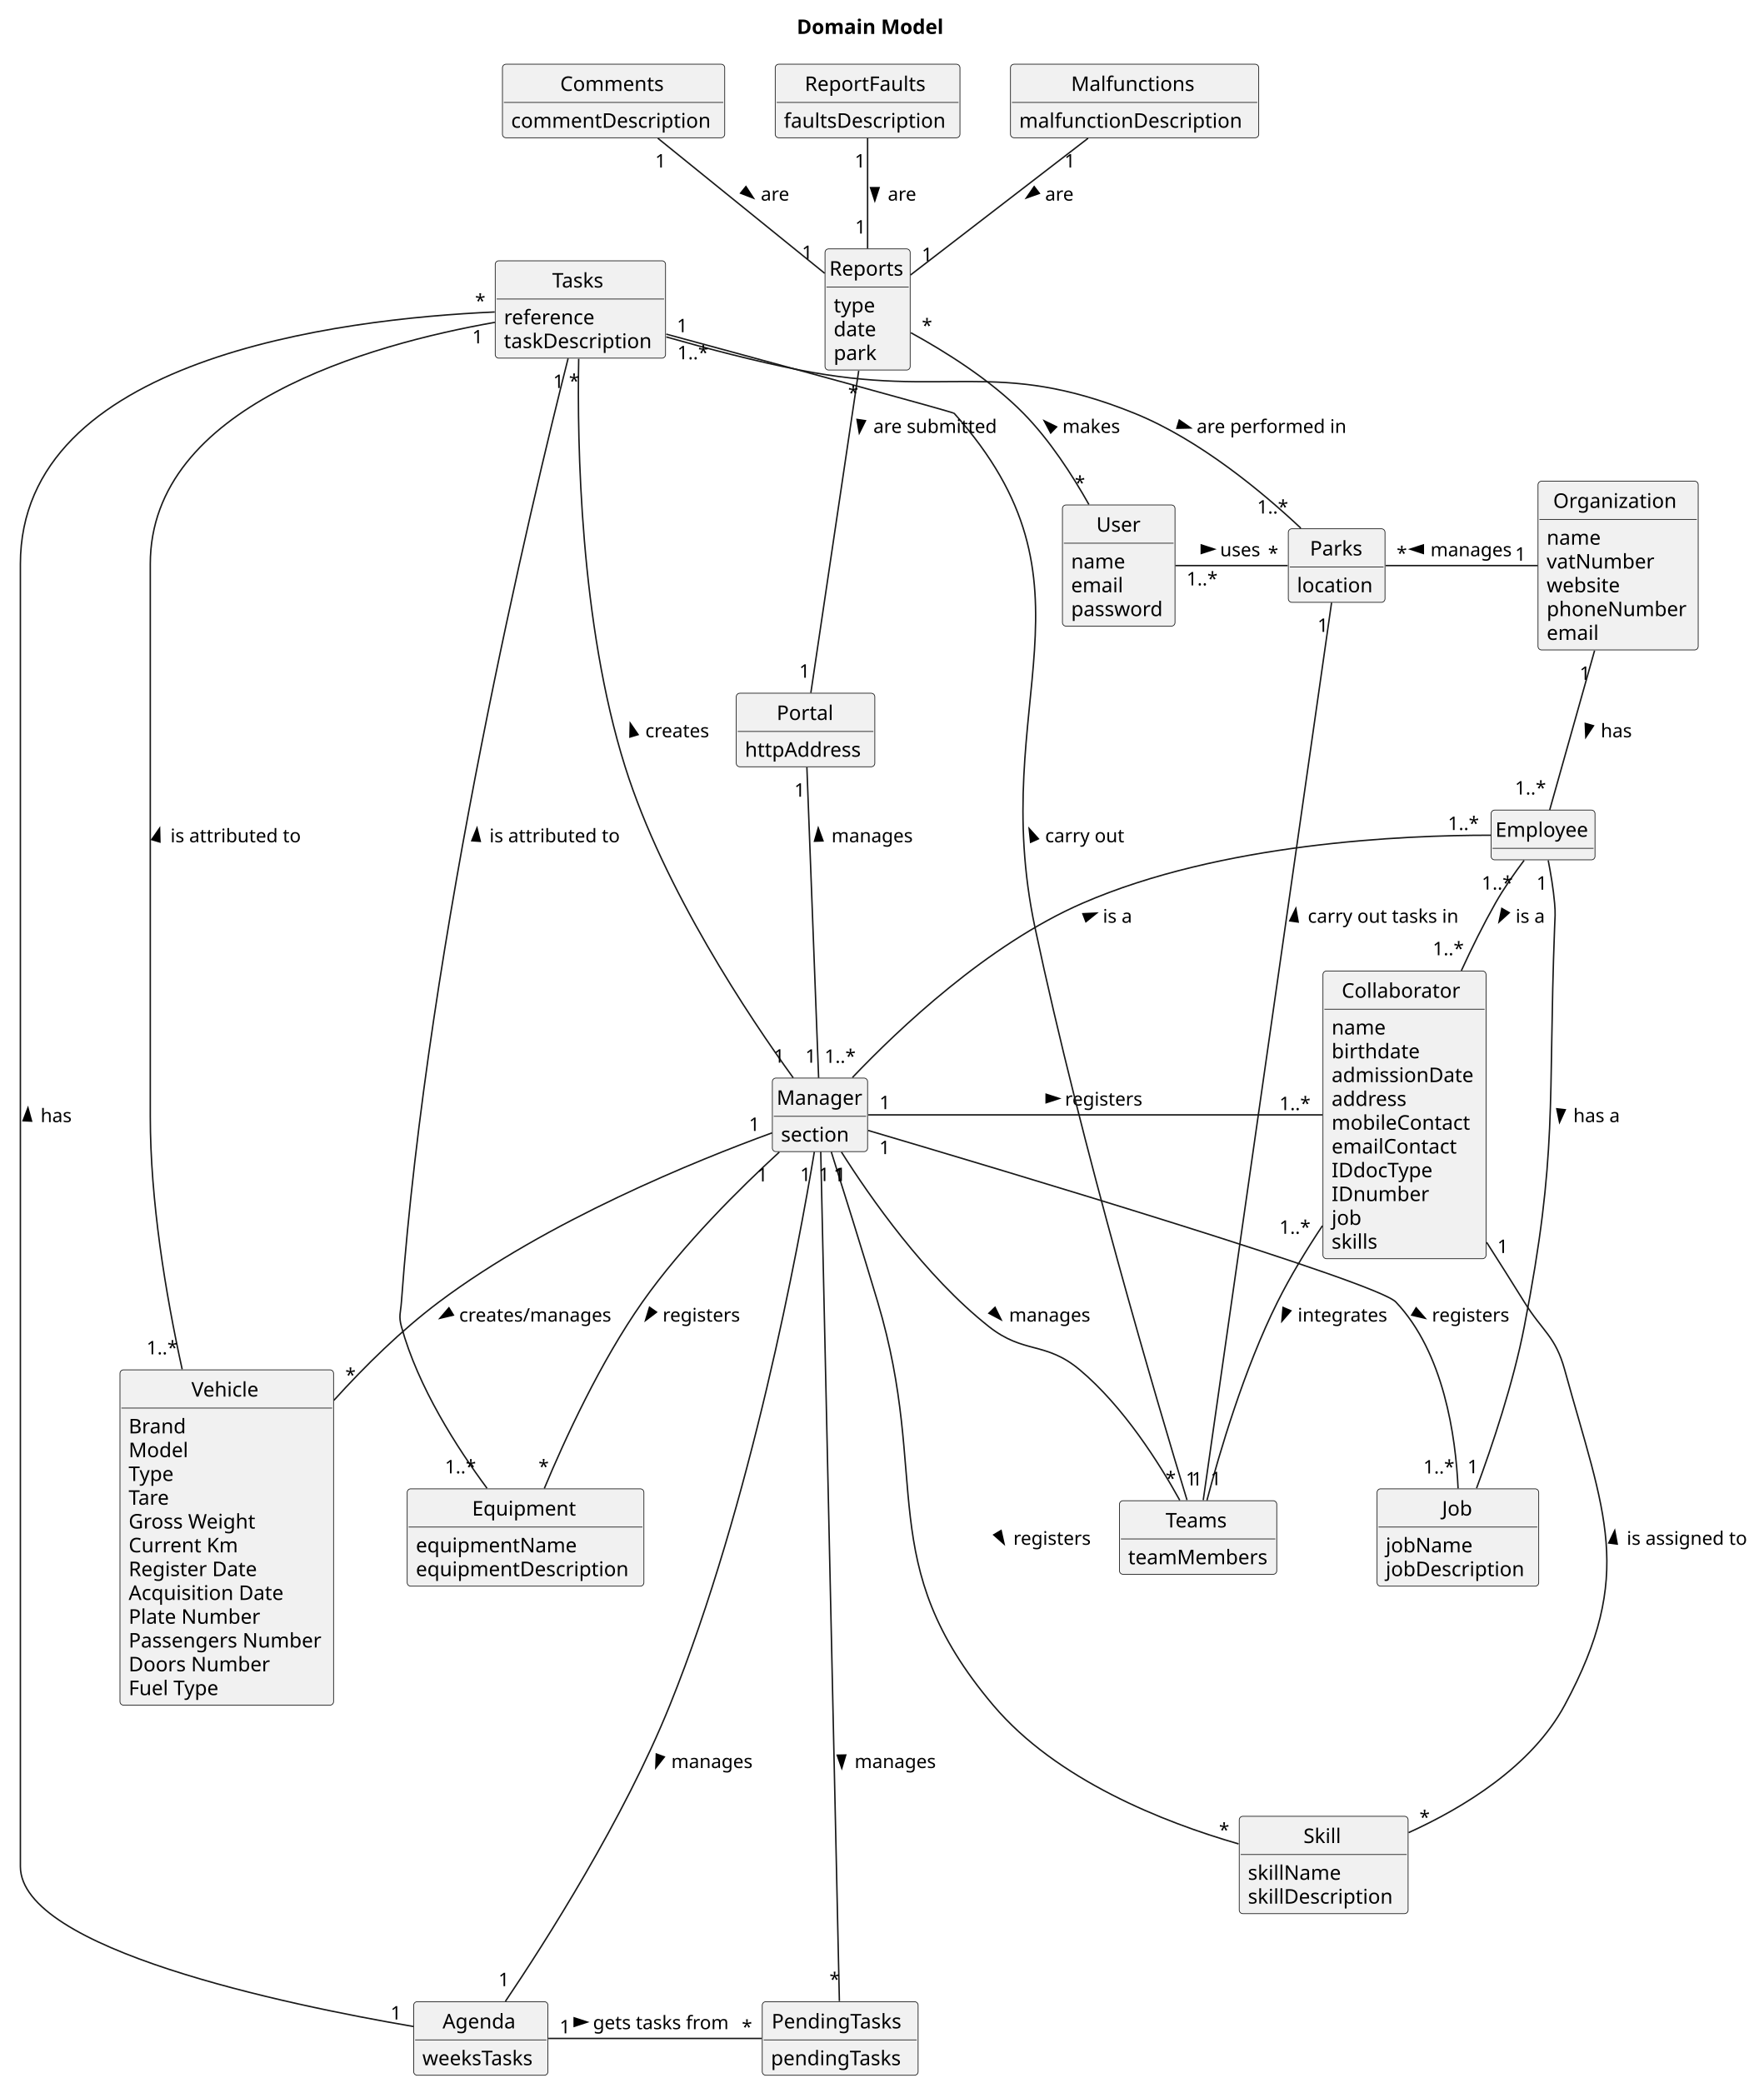
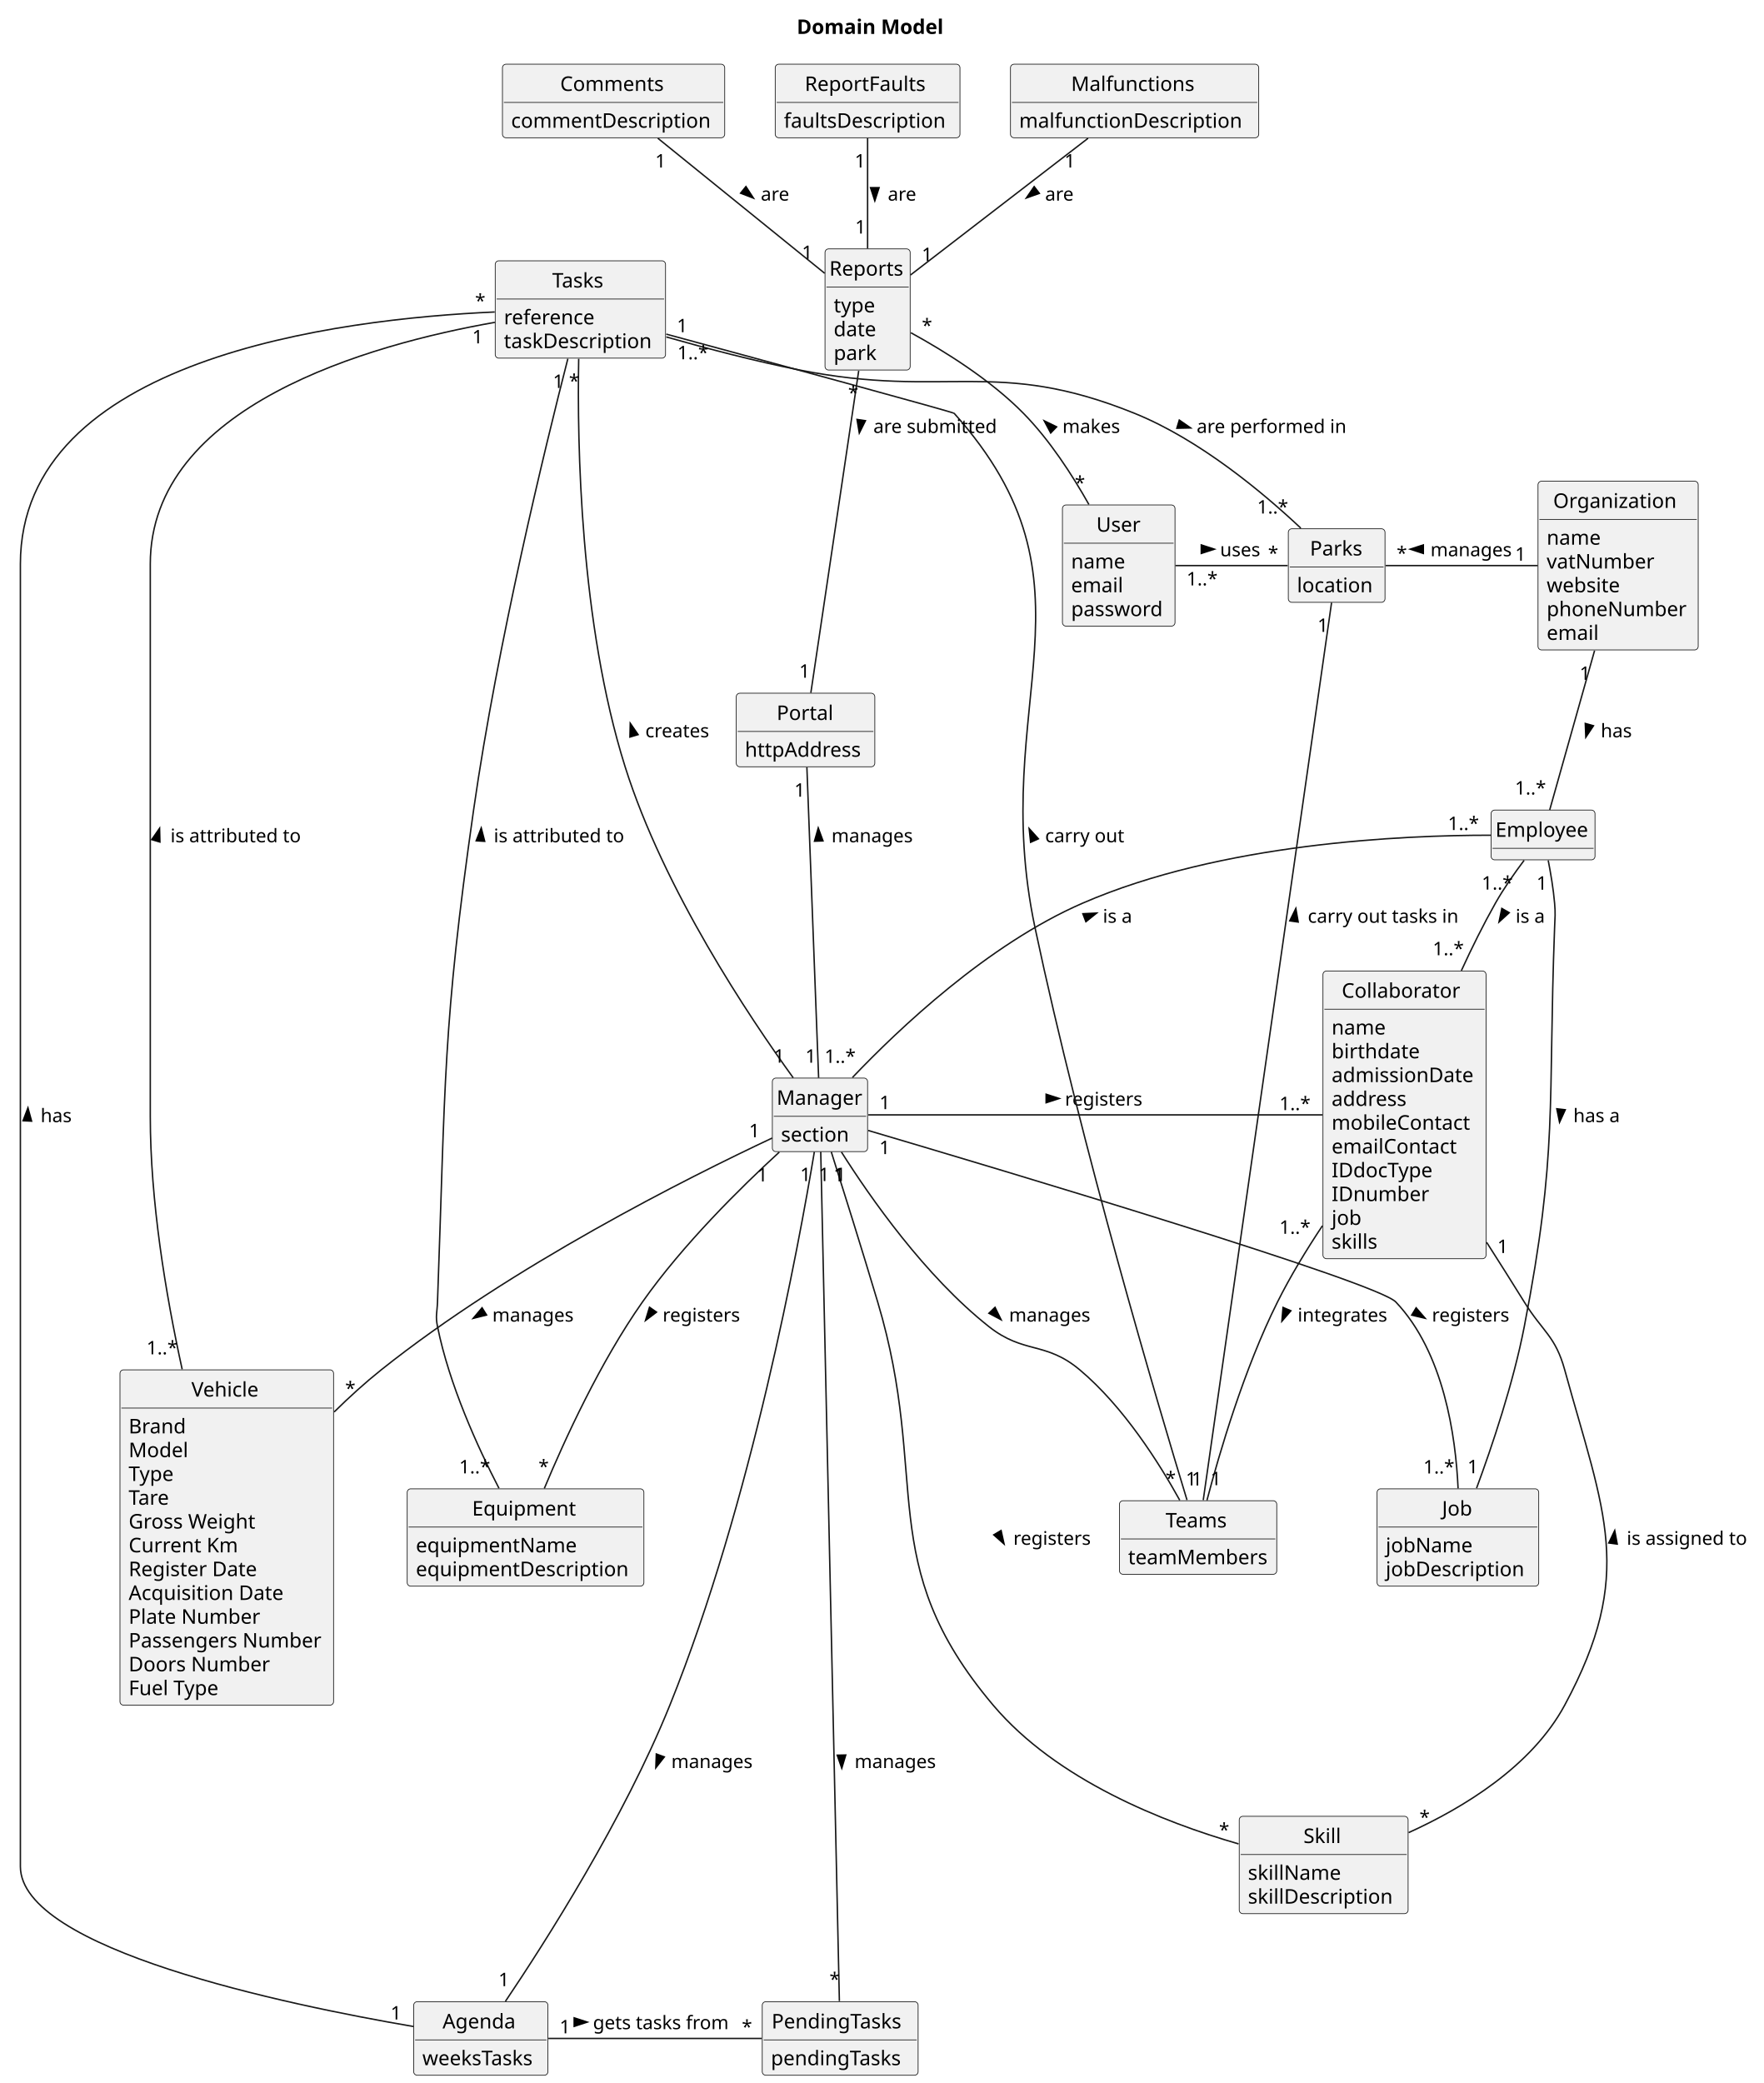
<svg xmlns="http://www.w3.org/2000/svg" contentStyleType="text/css" height="866.4px" preserveAspectRatio="none" style="width:733px;height:866px;background:#FFFFFF;" version="1.1" viewBox="0 0 733 866" width="733.8px" zoomAndPan="magnify">
  <defs />
  <g>
    <text fill="#000000" font-family="sans-serif" font-size="8.4" font-weight="bold" lengthAdjust="spacing" textLength="63" x="331.238" y="14.121">Domain Model</text>
    <g id="elem_Organization">
      <rect codeLine="12" fill="#F1F1F1" height="70.158" id="Organization" rx="1.5" ry="1.5" style="stroke:#181818;stroke-width:0.3;" width="66.6" x="639.376" y="200.051" />
      <text fill="#000000" font-family="sans-serif" font-size="8.4" lengthAdjust="spacing" textLength="54" x="645.676" y="211.172">Organization</text>
      <line style="stroke:#181818;stroke-width:0.3;" x1="639.976" x2="705.376" y1="215.944" y2="215.944" />
      <text fill="#000000" font-family="sans-serif" font-size="8.4" lengthAdjust="spacing" textLength="22.8" x="642.976" y="226.465">name</text>
      <text fill="#000000" font-family="sans-serif" font-size="8.4" lengthAdjust="spacing" textLength="45" x="642.976" y="236.358">vatNumber</text>
      <text fill="#000000" font-family="sans-serif" font-size="8.4" lengthAdjust="spacing" textLength="31.2" x="642.976" y="246.251">website</text>
      <text fill="#000000" font-family="sans-serif" font-size="8.4" lengthAdjust="spacing" textLength="59.4" x="642.976" y="256.144">phoneNumber</text>
      <text fill="#000000" font-family="sans-serif" font-size="8.4" lengthAdjust="spacing" textLength="22.2" x="642.976" y="266.037">email</text>
    </g>
    <g id="elem_Employee">
      <rect codeLine="20" fill="#F1F1F1" height="20.693" id="Employee" rx="1.5" ry="1.5" style="stroke:#181818;stroke-width:0.3;" width="43.2" x="619.876" y="336.791" />
      <text fill="#000000" font-family="sans-serif" font-size="8.4" lengthAdjust="spacing" textLength="39.6" x="621.676" y="347.912">Employee</text>
      <line style="stroke:#181818;stroke-width:0.3;" x1="620.476" x2="662.476" y1="352.684" y2="352.684" />
    </g>
    <g id="elem_Collaborator">
      <rect codeLine="24" fill="#F1F1F1" height="119.623" id="Collaborator" rx="1.5" ry="1.5" style="stroke:#181818;stroke-width:0.3;" width="67.8" x="549.976" y="403.685" />
      <text fill="#000000" font-family="sans-serif" font-size="8.4" lengthAdjust="spacing" textLength="52.2" x="557.776" y="414.806">Collaborator</text>
      <line style="stroke:#181818;stroke-width:0.3;" x1="550.576" x2="617.176" y1="419.578" y2="419.578" />
      <text fill="#000000" font-family="sans-serif" font-size="8.4" lengthAdjust="spacing" textLength="22.8" x="553.576" y="430.099">name</text>
      <text fill="#000000" font-family="sans-serif" font-size="8.4" lengthAdjust="spacing" textLength="37.8" x="553.576" y="439.992">birthdate</text>
      <text fill="#000000" font-family="sans-serif" font-size="8.4" lengthAdjust="spacing" textLength="60.6" x="553.576" y="449.885">admissionDate</text>
      <text fill="#000000" font-family="sans-serif" font-size="8.4" lengthAdjust="spacing" textLength="32.4" x="553.576" y="459.778">address</text>
      <text fill="#000000" font-family="sans-serif" font-size="8.4" lengthAdjust="spacing" textLength="60" x="553.576" y="469.671">mobileContact</text>
      <text fill="#000000" font-family="sans-serif" font-size="8.4" lengthAdjust="spacing" textLength="54" x="553.576" y="479.564">emailContact</text>
      <text fill="#000000" font-family="sans-serif" font-size="8.4" lengthAdjust="spacing" textLength="43.2" x="553.576" y="489.457">IDdocType</text>
      <text fill="#000000" font-family="sans-serif" font-size="8.4" lengthAdjust="spacing" textLength="40.8" x="553.576" y="499.35">IDnumber</text>
      <text fill="#000000" font-family="sans-serif" font-size="8.4" lengthAdjust="spacing" textLength="13.2" x="553.576" y="509.243">job</text>
      <text fill="#000000" font-family="sans-serif" font-size="8.4" lengthAdjust="spacing" textLength="20.4" x="553.576" y="519.136">skills</text>
    </g>
    <g id="elem_Manager">
      <rect codeLine="38" fill="#F1F1F1" height="30.586" id="Manager" rx="1.5" ry="1.5" style="stroke:#181818;stroke-width:0.3;" width="39.6" x="321.076" y="448.205" />
      <text fill="#000000" font-family="sans-serif" font-size="8.4" lengthAdjust="spacing" textLength="36" x="322.876" y="459.326">Manager</text>
      <line style="stroke:#181818;stroke-width:0.3;" x1="321.676" x2="360.076" y1="464.098" y2="464.098" />
      <text fill="#000000" font-family="sans-serif" font-size="8.4" lengthAdjust="spacing" textLength="29.4" x="324.676" y="474.619">section</text>
    </g>
    <g id="elem_Skill">
      <rect codeLine="42" fill="#F1F1F1" height="40.479" id="Skill" rx="1.5" ry="1.5" style="stroke:#181818;stroke-width:0.3;" width="70.2" x="515.176" y="755.117" />
      <text fill="#000000" font-family="sans-serif" font-size="8.4" lengthAdjust="spacing" textLength="16.8" x="541.876" y="766.238">Skill</text>
      <line style="stroke:#181818;stroke-width:0.3;" x1="515.776" x2="584.776" y1="771.01" y2="771.01" />
      <text fill="#000000" font-family="sans-serif" font-size="8.4" lengthAdjust="spacing" textLength="39.6" x="518.776" y="781.531">skillName</text>
      <text fill="#000000" font-family="sans-serif" font-size="8.4" lengthAdjust="spacing" textLength="63" x="518.776" y="791.424">skillDescription</text>
    </g>
    <g id="elem_Job">
      <rect codeLine="47" fill="#F1F1F1" height="40.479" id="Job" rx="1.5" ry="1.5" style="stroke:#181818;stroke-width:0.3;" width="67.2" x="572.476" y="618.971" />
      <text fill="#000000" font-family="sans-serif" font-size="8.4" lengthAdjust="spacing" textLength="13.2" x="599.476" y="630.092">Job</text>
      <line style="stroke:#181818;stroke-width:0.3;" x1="573.076" x2="639.076" y1="634.864" y2="634.864" />
      <text fill="#000000" font-family="sans-serif" font-size="8.4" lengthAdjust="spacing" textLength="36.6" x="576.076" y="645.385">jobName</text>
      <text fill="#000000" font-family="sans-serif" font-size="8.4" lengthAdjust="spacing" textLength="60" x="576.076" y="655.278">jobDescription</text>
    </g>
    <g id="elem_Vehicle">
      <rect codeLine="52" fill="#F1F1F1" height="139.409" id="Vehicle" rx="1.5" ry="1.5" style="stroke:#181818;stroke-width:0.3;" width="88.8" x="49.876" y="569.507" />
      <text fill="#000000" font-family="sans-serif" font-size="8.4" lengthAdjust="spacing" textLength="29.4" x="79.576" y="580.628">Vehicle</text>
      <line style="stroke:#181818;stroke-width:0.3;" x1="50.476" x2="138.076" y1="585.4" y2="585.4" />
      <text fill="#000000" font-family="sans-serif" font-size="8.4" lengthAdjust="spacing" textLength="24" x="53.476" y="595.921">Brand</text>
      <text fill="#000000" font-family="sans-serif" font-size="8.4" lengthAdjust="spacing" textLength="25.2" x="53.476" y="605.814">Model</text>
      <text fill="#000000" font-family="sans-serif" font-size="8.4" lengthAdjust="spacing" textLength="19.8" x="53.476" y="615.707">Type</text>
      <text fill="#000000" font-family="sans-serif" font-size="8.4" lengthAdjust="spacing" textLength="18.6" x="53.476" y="625.6">Tare</text>
      <text fill="#000000" font-family="sans-serif" font-size="8.4" lengthAdjust="spacing" textLength="54" x="53.476" y="635.493">Gross Weight</text>
      <text fill="#000000" font-family="sans-serif" font-size="8.4" lengthAdjust="spacing" textLength="47.4" x="53.476" y="645.386">Current Km</text>
      <text fill="#000000" font-family="sans-serif" font-size="8.4" lengthAdjust="spacing" textLength="54.6" x="53.476" y="655.279">Register Date</text>
      <text fill="#000000" font-family="sans-serif" font-size="8.4" lengthAdjust="spacing" textLength="67.2" x="53.476" y="665.172">Acquisition Date</text>
      <text fill="#000000" font-family="sans-serif" font-size="8.4" lengthAdjust="spacing" textLength="55.2" x="53.476" y="675.065">Plate Number</text>
      <text fill="#000000" font-family="sans-serif" font-size="8.4" lengthAdjust="spacing" textLength="81.6" x="53.476" y="684.958">Passengers Number</text>
      <text fill="#000000" font-family="sans-serif" font-size="8.4" lengthAdjust="spacing" textLength="60" x="53.476" y="694.851">Doors Number</text>
      <text fill="#000000" font-family="sans-serif" font-size="8.4" lengthAdjust="spacing" textLength="39.6" x="53.476" y="704.744">Fuel Type</text>
    </g>
    <g id="elem_Equipment">
      <rect codeLine="71" fill="#F1F1F1" height="40.479" id="Equipment" rx="1.5" ry="1.5" style="stroke:#181818;stroke-width:0.3;" width="98.4" x="169.276" y="618.971" />
      <text fill="#000000" font-family="sans-serif" font-size="8.4" lengthAdjust="spacing" textLength="44.4" x="196.276" y="630.092">Equipment</text>
      <line style="stroke:#181818;stroke-width:0.3;" x1="169.876" x2="267.076" y1="634.864" y2="634.864" />
      <text fill="#000000" font-family="sans-serif" font-size="8.4" lengthAdjust="spacing" textLength="67.8" x="172.876" y="645.385">equipmentName</text>
      <text fill="#000000" font-family="sans-serif" font-size="8.4" lengthAdjust="spacing" textLength="91.2" x="172.876" y="655.278">equipmentDescription</text>
    </g>
    <g id="elem_Agenda">
      <rect codeLine="76" fill="#F1F1F1" height="30.586" id="Agenda" rx="1.5" ry="1.5" style="stroke:#181818;stroke-width:0.3;" width="55.8" x="171.976" y="832.193" />
      <text fill="#000000" font-family="sans-serif" font-size="8.4" lengthAdjust="spacing" textLength="31.8" x="183.976" y="843.314">Agenda</text>
      <line style="stroke:#181818;stroke-width:0.3;" x1="172.576" x2="227.176" y1="848.086" y2="848.086" />
      <text fill="#000000" font-family="sans-serif" font-size="8.4" lengthAdjust="spacing" textLength="48.6" x="175.576" y="858.607">weeksTasks</text>
    </g>
    <g id="elem_Tasks">
      <rect codeLine="81" fill="#F1F1F1" height="40.479" id="Tasks" rx="1.5" ry="1.5" style="stroke:#181818;stroke-width:0.3;" width="70.8" x="205.876" y="108.425" />
      <text fill="#000000" font-family="sans-serif" font-size="8.4" lengthAdjust="spacing" textLength="23.4" x="229.576" y="119.546">Tasks</text>
      <line style="stroke:#181818;stroke-width:0.3;" x1="206.476" x2="276.076" y1="124.318" y2="124.318" />
      <text fill="#000000" font-family="sans-serif" font-size="8.4" lengthAdjust="spacing" textLength="39" x="209.476" y="134.839">reference</text>
      <text fill="#000000" font-family="sans-serif" font-size="8.4" lengthAdjust="spacing" textLength="63.6" x="209.476" y="144.732">taskDescription</text>
    </g>
    <g id="elem_PendingTasks">
      <rect codeLine="87" fill="#F1F1F1" height="30.586" id="PendingTasks" rx="1.5" ry="1.5" style="stroke:#181818;stroke-width:0.3;" width="64.8" x="316.876" y="832.193" />
      <text fill="#000000" font-family="sans-serif" font-size="8.4" lengthAdjust="spacing" textLength="57" x="320.776" y="843.314">PendingTasks</text>
      <line style="stroke:#181818;stroke-width:0.3;" x1="317.476" x2="381.076" y1="848.086" y2="848.086" />
      <text fill="#000000" font-family="sans-serif" font-size="8.4" lengthAdjust="spacing" textLength="57.6" x="320.476" y="858.607">pendingTasks</text>
    </g>
    <g id="elem_Teams">
      <rect codeLine="91" fill="#F1F1F1" height="30.586" id="Teams" rx="1.5" ry="1.5" style="stroke:#181818;stroke-width:0.3;" width="65.4" x="465.376" y="623.921" />
      <text fill="#000000" font-family="sans-serif" font-size="8.4" lengthAdjust="spacing" textLength="27" x="484.576" y="635.042">Teams</text>
      <line style="stroke:#181818;stroke-width:0.3;" x1="465.976" x2="530.176" y1="639.814" y2="639.814" />
      <text fill="#000000" font-family="sans-serif" font-size="8.4" lengthAdjust="spacing" textLength="58.2" x="468.976" y="650.335">teamMembers</text>
    </g>
    <g id="elem_Parks">
      <rect codeLine="95" fill="#F1F1F1" height="30.586" id="Parks" rx="1.5" ry="1.5" style="stroke:#181818;stroke-width:0.3;" width="40.2" x="535.576" y="219.833" />
      <text fill="#000000" font-family="sans-serif" font-size="8.4" lengthAdjust="spacing" textLength="22.2" x="544.576" y="230.954">Parks</text>
      <line style="stroke:#181818;stroke-width:0.3;" x1="536.176" x2="575.176" y1="235.726" y2="235.726" />
      <text fill="#000000" font-family="sans-serif" font-size="8.4" lengthAdjust="spacing" textLength="33" x="539.176" y="246.247">location</text>
    </g>
    <g id="elem_Portal">
      <rect codeLine="99" fill="#F1F1F1" height="30.586" id="Portal" rx="1.5" ry="1.5" style="stroke:#181818;stroke-width:0.3;" width="57.6" x="306.076" y="288.203" />
      <text fill="#000000" font-family="sans-serif" font-size="8.4" lengthAdjust="spacing" textLength="24" x="322.876" y="299.324">Portal</text>
      <line style="stroke:#181818;stroke-width:0.3;" x1="306.676" x2="363.076" y1="304.096" y2="304.096" />
      <text fill="#000000" font-family="sans-serif" font-size="8.4" lengthAdjust="spacing" textLength="50.4" x="309.676" y="314.617">httpAddress</text>
    </g>
    <g id="elem_User">
      <rect codeLine="103" fill="#F1F1F1" height="50.372" id="User" rx="1.5" ry="1.5" style="stroke:#181818;stroke-width:0.3;" width="46.8" x="441.676" y="209.939" />
      <text fill="#000000" font-family="sans-serif" font-size="8.4" lengthAdjust="spacing" textLength="18.6" x="455.776" y="221.06">User</text>
      <line style="stroke:#181818;stroke-width:0.3;" x1="442.276" x2="487.876" y1="225.832" y2="225.832" />
      <text fill="#000000" font-family="sans-serif" font-size="8.4" lengthAdjust="spacing" textLength="22.8" x="445.276" y="236.353">name</text>
      <text fill="#000000" font-family="sans-serif" font-size="8.4" lengthAdjust="spacing" textLength="22.2" x="445.276" y="246.246">email</text>
      <text fill="#000000" font-family="sans-serif" font-size="8.4" lengthAdjust="spacing" textLength="39.6" x="445.276" y="256.139">password</text>
    </g>
    <g id="elem_Reports">
      <rect codeLine="109" fill="#F1F1F1" height="50.372" id="Reports" rx="1.5" ry="1.5" style="stroke:#181818;stroke-width:0.3;" width="35.4" x="342.976" y="103.475" />
      <text fill="#000000" font-family="sans-serif" font-size="8.4" lengthAdjust="spacing" textLength="31.8" x="344.776" y="114.596">Reports</text>
      <line style="stroke:#181818;stroke-width:0.3;" x1="343.576" x2="377.776" y1="119.368" y2="119.368" />
      <text fill="#000000" font-family="sans-serif" font-size="8.4" lengthAdjust="spacing" textLength="17.4" x="346.576" y="129.889">type</text>
      <text fill="#000000" font-family="sans-serif" font-size="8.4" lengthAdjust="spacing" textLength="18" x="346.576" y="139.782">date</text>
      <text fill="#000000" font-family="sans-serif" font-size="8.4" lengthAdjust="spacing" textLength="18.6" x="346.576" y="149.675">park</text>
    </g>
    <g id="elem_Comments">
      <rect codeLine="116" fill="#F1F1F1" height="30.586" id="Comments" rx="1.5" ry="1.5" style="stroke:#181818;stroke-width:0.3;" width="92.4" x="208.876" y="26.693" />
      <text fill="#000000" font-family="sans-serif" font-size="8.4" lengthAdjust="spacing" textLength="44.4" x="232.876" y="37.814">Comments</text>
      <line style="stroke:#181818;stroke-width:0.3;" x1="209.476" x2="300.676" y1="42.586" y2="42.586" />
      <text fill="#000000" font-family="sans-serif" font-size="8.4" lengthAdjust="spacing" textLength="85.2" x="212.476" y="53.107">commentDescription</text>
    </g>
    <g id="elem_ReportFaults">
      <rect codeLine="120" fill="#F1F1F1" height="30.586" id="ReportFaults" rx="1.5" ry="1.5" style="stroke:#181818;stroke-width:0.3;" width="76.8" x="322.276" y="26.693" />
      <text fill="#000000" font-family="sans-serif" font-size="8.4" lengthAdjust="spacing" textLength="52.2" x="334.576" y="37.814">ReportFaults</text>
      <line style="stroke:#181818;stroke-width:0.3;" x1="322.876" x2="398.476" y1="42.586" y2="42.586" />
      <text fill="#000000" font-family="sans-serif" font-size="8.4" lengthAdjust="spacing" textLength="69.6" x="325.876" y="53.107">faultsDescription</text>
    </g>
    <g id="elem_Malfunctions">
      <rect codeLine="124" fill="#F1F1F1" height="30.586" id="Malfunctions" rx="1.5" ry="1.5" style="stroke:#181818;stroke-width:0.3;" width="103.2" x="420.076" y="26.693" />
      <text fill="#000000" font-family="sans-serif" font-size="8.4" lengthAdjust="spacing" textLength="52.8" x="445.276" y="37.814">Malfunctions</text>
      <line style="stroke:#181818;stroke-width:0.3;" x1="420.676" x2="522.676" y1="42.586" y2="42.586" />
      <text fill="#000000" font-family="sans-serif" font-size="8.4" lengthAdjust="spacing" textLength="96" x="423.676" y="53.107">malfunctionDescription</text>
    </g>
    <g id="link_Employee_Manager">
      <path codeLine="130" d="M619.81,347.249 C583.252,347.201 507.67,350.489 450.076,375.485 C410.644,392.597 373.54,427.835 354.388,447.953 " fill="none" id="Employee-Manager" style="stroke:#181818;stroke-width:0.6;" />
      <polygon fill="#000000" points="455.881,379.614,450.182,379.89,451.433,383.188,455.881,379.614" style="stroke:#000000;stroke-width:0.6;" />
      <text fill="#000000" font-family="sans-serif" font-size="7.8" lengthAdjust="spacing" textLength="13.2" x="458.476" y="383.626">is a</text>
      <text fill="#000000" font-family="sans-serif" font-size="7.8" lengthAdjust="spacing" textLength="13.2" x="601.929" y="345.079">1..*</text>
      <text fill="#000000" font-family="sans-serif" font-size="7.8" lengthAdjust="spacing" textLength="13.2" x="342.787" y="441.88">1..*</text>
    </g>
    <g id="link_Portal_Manager">
      <path codeLine="131" d="M335.44,319.037 C336.586,349.379 339.178,417.899 340.318,448.115 " fill="none" id="Portal-Manager" style="stroke:#181818;stroke-width:0.6;" />
      <polygon fill="#000000" points="340.163,344.236,338.606,349.726,342.13,349.593,340.163,344.236" style="stroke:#000000;stroke-width:0.6;" />
      <text fill="#000000" font-family="sans-serif" font-size="7.8" lengthAdjust="spacing" textLength="33.6" x="345.676" y="350.182">manages</text>
      <text fill="#000000" font-family="sans-serif" font-size="7.8" lengthAdjust="spacing" textLength="4.8" x="330.216" y="331.234">1</text>
      <text fill="#000000" font-family="sans-serif" font-size="7.8" lengthAdjust="spacing" textLength="4.8" x="334.797" y="441.832">1</text>
    </g>
    <g id="link_Manager_Job">
      <path codeLine="132" d="M360.922,469.991 C417.088,486.581 572.404,533.009 580.276,541.307 C600.244,562.355 605.164,597.023 606.154,618.791 " fill="none" id="Manager-Job" style="stroke:#181818;stroke-width:0.6;" />
      <polygon fill="#000000" points="592.441,548.056,588.716,543.734,586.887,546.749,592.441,548.056" style="stroke:#000000;stroke-width:0.6;" />
      <text fill="#000000" font-family="sans-serif" font-size="7.8" lengthAdjust="spacing" textLength="33" x="595.276" y="549.448">registers</text>
      <text fill="#000000" font-family="sans-serif" font-size="7.8" lengthAdjust="spacing" textLength="4.8" x="365.552" y="479.818">1</text>
      <text fill="#000000" font-family="sans-serif" font-size="7.8" lengthAdjust="spacing" textLength="13.2" x="591.711" y="612.6">1..*</text>
    </g>
    <g id="link_Manager_Skill">
      <path codeLine="133" d="M345.574,478.871 C350.488,494.387 358.372,519.515 364.876,541.307 C387.046,615.557 362.872,649.721 412.876,708.917 C439.204,740.087 483.688,757.595 514.894,766.595 " fill="none" id="Manager-Skill" style="stroke:#181818;stroke-width:0.6;" />
      <polygon fill="#000000" points="417.398,641.888,416.165,636.316,413.126,638.105,417.398,641.888" style="stroke:#000000;stroke-width:0.6;" />
      <text fill="#000000" font-family="sans-serif" font-size="7.8" lengthAdjust="spacing" textLength="33" x="421.276" y="642.25">registers</text>
      <text fill="#000000" font-family="sans-serif" font-size="7.8" lengthAdjust="spacing" textLength="4.8" x="347.216" y="491.029">1</text>
      <text fill="#000000" font-family="sans-serif" font-size="7.8" lengthAdjust="spacing" textLength="3.6" x="506.763" y="763.531">*</text>
    </g>
    <g id="link_Manager_Collaborator">
      <path codeLine="134" d="M360.97,463.499 C402.532,463.499 498.346,463.499 549.778,463.499 " fill="none" id="Manager-Collaborator" style="stroke:#181818;stroke-width:0.6;" />
      <polygon fill="#000000" points="440.326,456.692,434.899,454.929,434.899,458.455,440.326,456.692" style="stroke:#000000;stroke-width:0.6;" />
      <text fill="#000000" font-family="sans-serif" font-size="7.8" lengthAdjust="spacing" textLength="33" x="442.726" y="459.64">registers</text>
      <text fill="#000000" font-family="sans-serif" font-size="7.8" lengthAdjust="spacing" textLength="4.8" x="365.61" y="461.131">1</text>
      <text fill="#000000" font-family="sans-serif" font-size="7.8" lengthAdjust="spacing" textLength="13.2" x="531.873" y="461.531">1..*</text>
    </g>
    <g id="link_Manager_Agenda">
      <path codeLine="135" d="M338.536,478.877 C332.092,517.661 312.304,625.127 278.476,708.917 C259.33,756.335 226.66,807.479 210.118,832.049 " fill="none" id="Manager-Agenda" style="stroke:#181818;stroke-width:0.6;" />
      <polygon fill="#000000" points="272.651,734.929,276.163,730.432,272.849,729.227,272.651,734.929" style="stroke:#000000;stroke-width:0.6;" />
      <text fill="#000000" font-family="sans-serif" font-size="7.8" lengthAdjust="spacing" textLength="33.6" x="279.076" y="735.058">manages</text>
      <text fill="#000000" font-family="sans-serif" font-size="7.8" lengthAdjust="spacing" textLength="4.8" x="332.64" y="491.037">1</text>
      <text fill="#000000" font-family="sans-serif" font-size="7.8" lengthAdjust="spacing" textLength="4.8" x="207.23" y="825.753">1</text>
    </g>
    <g id="link_Manager_PendingTasks">
      <path codeLine="136" d="M341.2,478.865 C342.538,539.735 347.608,770.783 348.946,831.953 " fill="none" id="Manager-PendingTasks" style="stroke:#181818;stroke-width:0.6;" />
      <polygon fill="#000000" points="349.942,735.109,351.586,729.645,348.06,729.722,349.942,735.109" style="stroke:#000000;stroke-width:0.6;" />
      <text fill="#000000" font-family="sans-serif" font-size="7.8" lengthAdjust="spacing" textLength="33.6" x="355.276" y="735.058">manages</text>
      <text fill="#000000" font-family="sans-serif" font-size="7.8" lengthAdjust="spacing" textLength="4.8" x="340.353" y="491.022">1</text>
      <text fill="#000000" font-family="sans-serif" font-size="7.8" lengthAdjust="spacing" textLength="3.6" x="344.827" y="825.634">*</text>
    </g>
    <g id="link_Manager_Equipment">
      <path codeLine="137" d="M323.968,478.985 C307.942,493.697 283.876,517.421 267.076,541.307 C249.532,566.249 234.778,598.451 226.282,618.821 " fill="none" id="Manager-Equipment" style="stroke:#181818;stroke-width:0.6;" />
      <polygon fill="#000000" points="268.358,548.96,272.912,545.52,270.021,543.501,268.358,548.96" style="stroke:#000000;stroke-width:0.6;" />
      <text fill="#000000" font-family="sans-serif" font-size="7.8" lengthAdjust="spacing" textLength="33" x="275.476" y="549.448">registers</text>
      <text fill="#000000" font-family="sans-serif" font-size="7.8" lengthAdjust="spacing" textLength="4.8" x="314.704" y="491.17">1</text>
      <text fill="#000000" font-family="sans-serif" font-size="7.8" lengthAdjust="spacing" textLength="3.6" x="223.865" y="612.48">*</text>
    </g>
    <g id="link_Manager_Vehicle">
-       <path codeLine="138" d="M321.016,470.963 C289.63,482.411 227.494,507.509 182.476,541.307 C166.888,553.013 151.87,567.749 138.79,582.197 " fill="none" id="Manager-Vehicle" style="stroke:#181818;stroke-width:0.6;" />
-       <polygon fill="#000000" points="182.916,548.063,188.467,546.741,186.629,543.731,182.916,548.063" style="stroke:#000000;stroke-width:0.6;" />
-       <text fill="#000000" font-family="sans-serif" font-size="7.8" lengthAdjust="spacing" textLength="64.8" x="190.876" y="549.448">creates/manages</text>
-       <text fill="#000000" font-family="sans-serif" font-size="7.8" lengthAdjust="spacing" textLength="4.8" x="311.347" y="470.173">1</text>
-       <text fill="#000000" font-family="sans-serif" font-size="7.8" lengthAdjust="spacing" textLength="3.6" x="143.567" y="574.404">*</text>
+       <path codeLine="138" d="M321.04,473.123 C286.186,489.497 212.524,526.415 158.476,569.507 C151.816,574.817 145.216,580.817 138.922,587.015 " fill="none" id="Manager-Vehicle" style="stroke:#181818;stroke-width:0.6;" />
+       <polygon fill="#000000" points="196.733,548.091,202.269,546.708,200.399,543.718,196.733,548.091" style="stroke:#000000;stroke-width:0.6;" />
+       <text fill="#000000" font-family="sans-serif" font-size="7.8" lengthAdjust="spacing" textLength="33.6" x="204.676" y="549.448">manages</text>
+       <text fill="#000000" font-family="sans-serif" font-size="7.8" lengthAdjust="spacing" textLength="4.8" x="311.376" y="472.805">1</text>
+       <text fill="#000000" font-family="sans-serif" font-size="7.8" lengthAdjust="spacing" textLength="3.6" x="143.494" y="579.984">*</text>
    </g>
    <g id="link_Tasks_Manager">
      <path codeLine="139" d="M240.574,149.165 C239.92,184.289 241.114,259.187 259.876,318.791 C275.944,369.845 311.59,422.993 329.758,448.091 " fill="none" id="Tasks-Manager" style="stroke:#181818;stroke-width:0.6;" />
      <polygon fill="#000000" points="262.019,300.715,261.881,306.42,265.26,305.412,262.019,300.715" style="stroke:#000000;stroke-width:0.6;" />
      <text fill="#000000" font-family="sans-serif" font-size="7.8" lengthAdjust="spacing" textLength="27" x="268.276" y="306.538">creates</text>
      <text fill="#000000" font-family="sans-serif" font-size="7.8" lengthAdjust="spacing" textLength="3.6" x="236.529" y="161.176">*</text>
      <text fill="#000000" font-family="sans-serif" font-size="7.8" lengthAdjust="spacing" textLength="4.8" x="321.663" y="441.802">1</text>
    </g>
    <g id="link_Manager_Teams">
      <path codeLine="140" d="M349.798,478.949 C361.762,497.855 384.592,530.555 411.076,551.507 C425.668,563.051 434.626,557.543 448.876,569.507 C467.152,584.843 481.996,608.447 490.438,623.705 " fill="none" id="Manager-Teams" style="stroke:#181818;stroke-width:0.6;" />
      <polygon fill="#000000" points="416.167,548.652,413.65,543.531,411.12,545.988,416.167,548.652" style="stroke:#000000;stroke-width:0.6;" />
      <text fill="#000000" font-family="sans-serif" font-size="7.8" lengthAdjust="spacing" textLength="33.6" x="419.476" y="549.448">manages</text>
      <text fill="#000000" font-family="sans-serif" font-size="7.8" lengthAdjust="spacing" textLength="4.8" x="346.507" y="491.125">1</text>
      <text fill="#000000" font-family="sans-serif" font-size="7.8" lengthAdjust="spacing" textLength="3.6" x="484.538" y="617.391">*</text>
    </g>
    <g id="link_Agenda_PendingTasks">
      <path codeLine="142" d="M227.974,847.487 C253.168,847.487 290.122,847.487 316.618,847.487 " fill="none" id="Agenda-PendingTasks" style="stroke:#181818;stroke-width:0.6;" />
      <polygon fill="#000000" points="244.126,840.68,238.699,838.917,238.699,842.443,244.126,840.68" style="stroke:#000000;stroke-width:0.6;" />
      <text fill="#000000" font-family="sans-serif" font-size="7.8" lengthAdjust="spacing" textLength="59.4" x="246.526" y="843.628">gets tasks from</text>
      <text fill="#000000" font-family="sans-serif" font-size="7.8" lengthAdjust="spacing" textLength="4.8" x="232.644" y="845.353">1</text>
      <text fill="#000000" font-family="sans-serif" font-size="7.8" lengthAdjust="spacing" textLength="3.6" x="308.388" y="845.436">*</text>
    </g>
    <g id="link_User_Parks">
      <path codeLine="145" d="M488.644,235.127 C503.116,235.127 521.464,235.127 535.306,235.127 " fill="none" id="User-Parks" style="stroke:#181818;stroke-width:0.6;" />
      <polygon fill="#000000" points="504.826,228.32,499.399,226.557,499.399,230.083,504.826,228.32" style="stroke:#000000;stroke-width:0.6;" />
      <text fill="#000000" font-family="sans-serif" font-size="7.8" lengthAdjust="spacing" textLength="17.4" x="507.226" y="231.268">uses</text>
      <text fill="#000000" font-family="sans-serif" font-size="7.8" lengthAdjust="spacing" textLength="13.2" x="493.264" y="243.372">1..*</text>
      <text fill="#000000" font-family="sans-serif" font-size="7.8" lengthAdjust="spacing" textLength="3.6" x="527.134" y="232.759">*</text>
    </g>
    <g id="link_Reports_User">
      <path codeLine="146" d="M378.658,138.329 C392.566,145.949 411.706,157.829 425.476,171.851 C436.342,182.915 445.756,197.447 452.674,209.735 " fill="none" id="Reports-User" style="stroke:#181818;stroke-width:0.6;" />
      <polygon fill="#000000" points="434.117,174.961,436.799,179.998,439.247,177.46,434.117,174.961" style="stroke:#000000;stroke-width:0.6;" />
      <text fill="#000000" font-family="sans-serif" font-size="7.8" lengthAdjust="spacing" textLength="24.6" x="441.676" y="179.992">makes</text>
      <text fill="#000000" font-family="sans-serif" font-size="7.8" lengthAdjust="spacing" textLength="3.6" x="383.233" y="138.087">*</text>
      <text fill="#000000" font-family="sans-serif" font-size="7.8" lengthAdjust="spacing" textLength="3.6" x="446.811" y="203.527">*</text>
    </g>
    <g id="link_Comments_Reports">
      <path codeLine="148" d="M273.472,57.473 C292.972,73.259 323.56,98.021 342.844,113.627 " fill="none" id="Comments-Reports" style="stroke:#181818;stroke-width:0.6;" />
      <polygon fill="#000000" points="313.208,82.356,310.099,77.57,307.88,80.312,313.208,82.356" style="stroke:#000000;stroke-width:0.6;" />
      <text fill="#000000" font-family="sans-serif" font-size="7.8" lengthAdjust="spacing" textLength="11.4" x="316.276" y="83.416">are</text>
      <text fill="#000000" font-family="sans-serif" font-size="7.8" lengthAdjust="spacing" textLength="4.8" x="272.372" y="69.657">1</text>
      <text fill="#000000" font-family="sans-serif" font-size="7.8" lengthAdjust="spacing" textLength="4.8" x="333.366" y="107.672">1</text>
    </g>
    <g id="link_ReportFaults_Reports">
      <path codeLine="149" d="M360.676,57.473 C360.676,70.103 360.676,88.475 360.676,103.307 " fill="none" id="ReportFaults-Reports" style="stroke:#181818;stroke-width:0.6;" />
      <polygon fill="#000000" points="363.676,83.468,365.44,78.041,361.913,78.041,363.676,83.468" style="stroke:#000000;stroke-width:0.6;" />
      <text fill="#000000" font-family="sans-serif" font-size="7.8" lengthAdjust="spacing" textLength="11.4" x="369.076" y="83.416">are</text>
      <text fill="#000000" font-family="sans-serif" font-size="7.8" lengthAdjust="spacing" textLength="4.8" x="355.321" y="69.657">1</text>
      <text fill="#000000" font-family="sans-serif" font-size="7.8" lengthAdjust="spacing" textLength="4.8" x="355.494" y="97.105">1</text>
    </g>
    <g id="link_Malfunctions_Reports">
      <path codeLine="150" d="M452.344,57.473 C431.536,73.499 398.71,98.771 378.508,114.329 " fill="none" id="Malfunctions-Reports" style="stroke:#181818;stroke-width:0.6;" />
      <polygon fill="#000000" points="426.7,82.299,432.075,80.385,429.924,77.59,426.7,82.299" style="stroke:#000000;stroke-width:0.6;" />
      <text fill="#000000" font-family="sans-serif" font-size="7.8" lengthAdjust="spacing" textLength="11.4" x="434.476" y="83.416">are</text>
      <text fill="#000000" font-family="sans-serif" font-size="7.8" lengthAdjust="spacing" textLength="4.8" x="442.519" y="69.657">1</text>
      <text fill="#000000" font-family="sans-serif" font-size="7.8" lengthAdjust="spacing" textLength="4.8" x="383.187" y="108.537">1</text>
    </g>
    <g id="link_Teams_Parks">
      <path codeLine="152" d="M500.212,623.663 C509.284,560.225 544.528,313.715 553.558,250.541 " fill="none" id="Teams-Parks" style="stroke:#181818;stroke-width:0.6;" />
      <polygon fill="#000000" points="538.701,377.708,536.187,382.831,539.678,383.33,538.701,377.708" style="stroke:#000000;stroke-width:0.6;" />
      <text fill="#000000" font-family="sans-serif" font-size="7.8" lengthAdjust="spacing" textLength="66" x="543.676" y="383.626">carry out tasks in</text>
      <text fill="#000000" font-family="sans-serif" font-size="7.8" lengthAdjust="spacing" textLength="4.8" x="495.351" y="617.589">1</text>
      <text fill="#000000" font-family="sans-serif" font-size="7.8" lengthAdjust="spacing" textLength="4.8" x="547.714" y="262.709">1</text>
    </g>
    <g id="link_Teams_Tasks">
      <path codeLine="153" d="M493.462,623.639 C481.606,584.723 449.65,477.077 430.276,385.685 C410.326,291.569 460.804,243.563 396.676,171.851 C396.16,171.275 322.696,151.307 276.976,138.917 " fill="none" id="Teams-Tasks" style="stroke:#181818;stroke-width:0.6;" />
      <polygon fill="#000000" points="427.853,344.495,428.456,350.169,431.676,348.731,427.853,344.495" style="stroke:#000000;stroke-width:0.6;" />
      <text fill="#000000" font-family="sans-serif" font-size="7.8" lengthAdjust="spacing" textLength="33.6" x="434.476" y="350.182">carry out</text>
      <text fill="#000000" font-family="sans-serif" font-size="7.8" lengthAdjust="spacing" textLength="4.8" x="492.95" y="617.559">1</text>
      <text fill="#000000" font-family="sans-serif" font-size="7.8" lengthAdjust="spacing" textLength="4.8" x="281.382" y="138.134">1</text>
    </g>
    <g id="link_Parks_Organization">
      <path codeLine="156" d="M576.058,235.127 C593.47,235.127 618.868,235.127 639.256,235.127 " fill="none" id="Parks-Organization" style="stroke:#181818;stroke-width:0.6;" />
      <polygon fill="#000000" points="586.276,228.32,591.703,230.083,591.703,226.557,586.276,228.32" style="stroke:#000000;stroke-width:0.6;" />
      <text fill="#000000" font-family="sans-serif" font-size="7.8" lengthAdjust="spacing" textLength="33.6" x="594.676" y="231.268">manages</text>
      <text fill="#000000" font-family="sans-serif" font-size="7.8" lengthAdjust="spacing" textLength="3.6" x="580.634" y="232.759">*</text>
      <text fill="#000000" font-family="sans-serif" font-size="7.8" lengthAdjust="spacing" textLength="4.8" x="629.867" y="233.103">1</text>
    </g>
    <g id="link_Organization_Employee">
      <path codeLine="157" d="M662.89,270.485 C656.422,293.459 648.394,321.965 644.248,336.695 " fill="none" id="Organization-Employee" style="stroke:#181818;stroke-width:0.6;" />
      <polygon fill="#000000" points="659.263,306.478,662.432,301.732,659.037,300.776,659.263,306.478" style="stroke:#000000;stroke-width:0.6;" />
      <text fill="#000000" font-family="sans-serif" font-size="7.8" lengthAdjust="spacing" textLength="13.2" x="665.476" y="306.538">has</text>
      <text fill="#000000" font-family="sans-serif" font-size="7.8" lengthAdjust="spacing" textLength="4.8" x="656.681" y="282.645">1</text>
      <text fill="#000000" font-family="sans-serif" font-size="7.8" lengthAdjust="spacing" textLength="13.2" x="629.78" y="330.317">1..*</text>
    </g>
    <g id="link_Employee_Collaborator">
      <path codeLine="160" d="M633.604,357.677 C629.734,362.819 625.168,369.299 621.676,375.485 C616.678,384.341 611.896,393.983 607.522,403.529 " fill="none" id="Employee-Collaborator" style="stroke:#181818;stroke-width:0.6;" />
      <polygon fill="#000000" points="623.193,383.286,627.409,379.44,624.344,377.697,623.193,383.286" style="stroke:#000000;stroke-width:0.6;" />
      <text fill="#000000" font-family="sans-serif" font-size="7.8" lengthAdjust="spacing" textLength="13.2" x="630.076" y="383.626">is a</text>
      <text fill="#000000" font-family="sans-serif" font-size="7.8" lengthAdjust="spacing" textLength="13.2" x="615.972" y="369.852">1..*</text>
      <text fill="#000000" font-family="sans-serif" font-size="7.8" lengthAdjust="spacing" textLength="13.2" x="595.628" y="397.141">1..*</text>
    </g>
    <g id="link_Employee_Job">
      <path codeLine="161" d="M643.624,357.701 C644.65,362.963 645.766,369.545 646.276,375.485 C646.666,380.003 646.45,381.155 646.276,385.685 C643.474,459.545 647.734,478.943 633.676,551.507 C629.104,575.099 620.278,601.277 613.834,618.713 " fill="none" id="Employee-Job" style="stroke:#181818;stroke-width:0.6;" />
      <polygon fill="#000000" points="648.336,466.573,650.704,461.381,647.2,460.981,648.336,466.573" style="stroke:#000000;stroke-width:0.6;" />
      <text fill="#000000" font-family="sans-serif" font-size="7.8" lengthAdjust="spacing" textLength="19.8" x="654.076" y="466.54">has a</text>
      <text fill="#000000" font-family="sans-serif" font-size="7.8" lengthAdjust="spacing" textLength="4.8" x="638.747" y="369.884">1</text>
      <text fill="#000000" font-family="sans-serif" font-size="7.8" lengthAdjust="spacing" textLength="4.8" x="610.056" y="612.507">1</text>
    </g>
    <g id="link_Collaborator_Skill">
      <path codeLine="163" d="M618.016,516.479 C623.308,524.753 628.672,533.243 633.676,541.307 C641.362,553.709 646.606,555.443 650.476,569.507 C666.922,629.243 679.894,654.383 650.476,708.917 C636.79,734.291 608.584,751.481 585.574,761.915 " fill="none" id="Collaborator-Skill" style="stroke:#181818;stroke-width:0.6;" />
      <polygon fill="#000000" points="671.27,636.328,668.81,641.477,672.307,641.939,671.27,636.328" style="stroke:#000000;stroke-width:0.6;" />
      <text fill="#000000" font-family="sans-serif" font-size="7.8" lengthAdjust="spacing" textLength="52.8" x="676.276" y="642.25">is assigned to</text>
      <text fill="#000000" font-family="sans-serif" font-size="7.8" lengthAdjust="spacing" textLength="4.8" x="622.47" y="520.94">1</text>
      <text fill="#000000" font-family="sans-serif" font-size="7.8" lengthAdjust="spacing" textLength="3.6" x="590.096" y="758.281">*</text>
    </g>
    <g id="link_Collaborator_Teams">
      <path codeLine="164" d="M549.766,509.591 C543.034,519.719 536.41,530.633 531.076,541.307 C517.162,569.153 506.884,604.247 501.748,623.771 " fill="none" id="Collaborator-Teams" style="stroke:#181818;stroke-width:0.6;" />
      <polygon fill="#000000" points="532.913,549.265,536.643,544.947,533.392,543.579,532.913,549.265" style="stroke:#000000;stroke-width:0.6;" />
      <text fill="#000000" font-family="sans-serif" font-size="7.8" lengthAdjust="spacing" textLength="37.8" x="539.476" y="549.448">integrates</text>
      <text fill="#000000" font-family="sans-serif" font-size="7.8" lengthAdjust="spacing" textLength="13.2" x="531.859" y="512.952">1..*</text>
      <text fill="#000000" font-family="sans-serif" font-size="7.8" lengthAdjust="spacing" textLength="4.8" x="503.228" y="617.474">1</text>
    </g>
    <g id="link_Vehicle_Tasks">
      <path codeLine="168" d="M75.73,569.291 C68.752,537.485 62.476,499.127 62.476,464.099 C62.476,234.527 62.476,234.527 62.476,234.527 C62.476,168.695 153.592,143.213 205.738,134.015 " fill="none" id="Vehicle-Tasks" style="stroke:#181818;stroke-width:0.6;" />
      <polygon fill="#000000" points="66.335,344.36,63.092,349.055,66.471,350.064,66.335,344.36" style="stroke:#000000;stroke-width:0.6;" />
      <text fill="#000000" font-family="sans-serif" font-size="7.8" lengthAdjust="spacing" textLength="56.4" x="70.876" y="350.182">is attributed to</text>
      <text fill="#000000" font-family="sans-serif" font-size="7.8" lengthAdjust="spacing" textLength="13.2" x="60.919" y="563.07">1..*</text>
      <text fill="#000000" font-family="sans-serif" font-size="7.8" lengthAdjust="spacing" textLength="4.8" x="196.315" y="142.768">1</text>
    </g>
    <g id="link_Equipment_Tasks">
-       <path codeLine="170" d="M202.468,618.749 C190.03,601.961 173.77,576.683 166.876,551.507 C165.676,547.133 166.546,545.831 166.876,541.307 C178.024,388.517 221.242,208.037 236.17,149.009 " fill="none" id="Equipment-Tasks" style="stroke:#181818;stroke-width:0.6;" />
-       <polygon fill="#000000" points="198.291,344.242,196.144,349.529,199.662,349.781,198.291,344.242" style="stroke:#000000;stroke-width:0.6;" />
-       <text fill="#000000" font-family="sans-serif" font-size="7.8" lengthAdjust="spacing" textLength="56.4" x="203.476" y="350.182">is attributed to</text>
-       <text fill="#000000" font-family="sans-serif" font-size="7.8" lengthAdjust="spacing" textLength="13.2" x="184.959" y="612.549">1..*</text>
-       <text fill="#000000" font-family="sans-serif" font-size="7.8" lengthAdjust="spacing" textLength="4.8" x="229.94" y="161.304">1</text>
+       <path codeLine="170" d="M207.436,618.755 C198.544,601.559 186.754,575.705 181.876,551.507 C180.982,547.061 181.708,545.837 181.876,541.307 C185.212,450.227 183.976,427.013 196.876,336.791 C206.836,267.125 226.648,185.891 236.068,149.129 " fill="none" id="Equipment-Tasks" style="stroke:#181818;stroke-width:0.6;" />
+       <polygon fill="#000000" points="200.059,344.24,197.969,349.549,201.489,349.764,200.059,344.24" style="stroke:#000000;stroke-width:0.6;" />
+       <text fill="#000000" font-family="sans-serif" font-size="7.8" lengthAdjust="spacing" textLength="56.4" x="205.276" y="350.182">is attributed to</text>
+       <text fill="#000000" font-family="sans-serif" font-size="7.8" lengthAdjust="spacing" textLength="13.2" x="190.874" y="612.557">1..*</text>
+       <text fill="#000000" font-family="sans-serif" font-size="7.8" lengthAdjust="spacing" textLength="4.8" x="229.866" y="161.29">1</text>
    </g>
    <g id="link_Tasks_Agenda">
      <path codeLine="172" d="M205.666,129.707 C140.452,132.605 8.476,149.033 8.476,234.527 C8.476,234.527 8.476,234.527 8.476,775.955 C8.476,810.377 118.678,833.399 171.838,842.507 " fill="none" id="Tasks-Agenda" style="stroke:#181818;stroke-width:0.6;" />
      <polygon fill="#000000" points="11.619,460.596,9.6,465.933,13.123,466.1,11.619,460.596" style="stroke:#000000;stroke-width:0.6;" />
      <text fill="#000000" font-family="sans-serif" font-size="7.8" lengthAdjust="spacing" textLength="13.2" x="16.876" y="466.54">has</text>
      <text fill="#000000" font-family="sans-serif" font-size="7.8" lengthAdjust="spacing" textLength="3.6" x="197.507" y="127.838">*</text>
      <text fill="#000000" font-family="sans-serif" font-size="7.8" lengthAdjust="spacing" textLength="4.8" x="162.378" y="839.611">1</text>
    </g>
    <g id="link_Tasks_Parks">
      <path codeLine="175" d="M276.964,140.081 C293.698,144.839 313.978,150.179 332.476,153.851 C393.664,165.995 413.854,148.433 471.676,171.851 C498.826,182.843 525.052,204.803 540.778,219.581 " fill="none" id="Tasks-Parks" style="stroke:#181818;stroke-width:0.6;" />
      <polygon fill="#000000" points="494.949,177.91,490.261,174.655,489.244,178.032,494.949,177.91" style="stroke:#000000;stroke-width:0.6;" />
      <text fill="#000000" font-family="sans-serif" font-size="7.8" lengthAdjust="spacing" textLength="62.4" x="497.476" y="179.992">are performed in</text>
      <text fill="#000000" font-family="sans-serif" font-size="7.8" lengthAdjust="spacing" textLength="13.2" x="281.59" y="149.373">1..*</text>
      <text fill="#000000" font-family="sans-serif" font-size="7.8" lengthAdjust="spacing" textLength="13.2" x="522.607" y="213.508">1..*</text>
    </g>
    <g id="link_Reports_Portal">
      <path codeLine="179" d="M356.98,154.139 C351.532,190.805 341.512,258.227 337.084,288.047 " fill="none" id="Reports-Portal" style="stroke:#181818;stroke-width:0.6;" />
      <polygon fill="#000000" points="357.236,180.012,359.777,174.903,356.289,174.384,357.236,180.012" style="stroke:#000000;stroke-width:0.6;" />
      <text fill="#000000" font-family="sans-serif" font-size="7.8" lengthAdjust="spacing" textLength="52.2" x="363.076" y="179.992">are submitted</text>
      <text fill="#000000" font-family="sans-serif" font-size="7.8" lengthAdjust="spacing" textLength="3.6" x="352.573" y="166.097">*</text>
      <text fill="#000000" font-family="sans-serif" font-size="7.8" lengthAdjust="spacing" textLength="4.8" x="332.238" y="281.748">1</text>
    </g>
  </g>
</svg>
